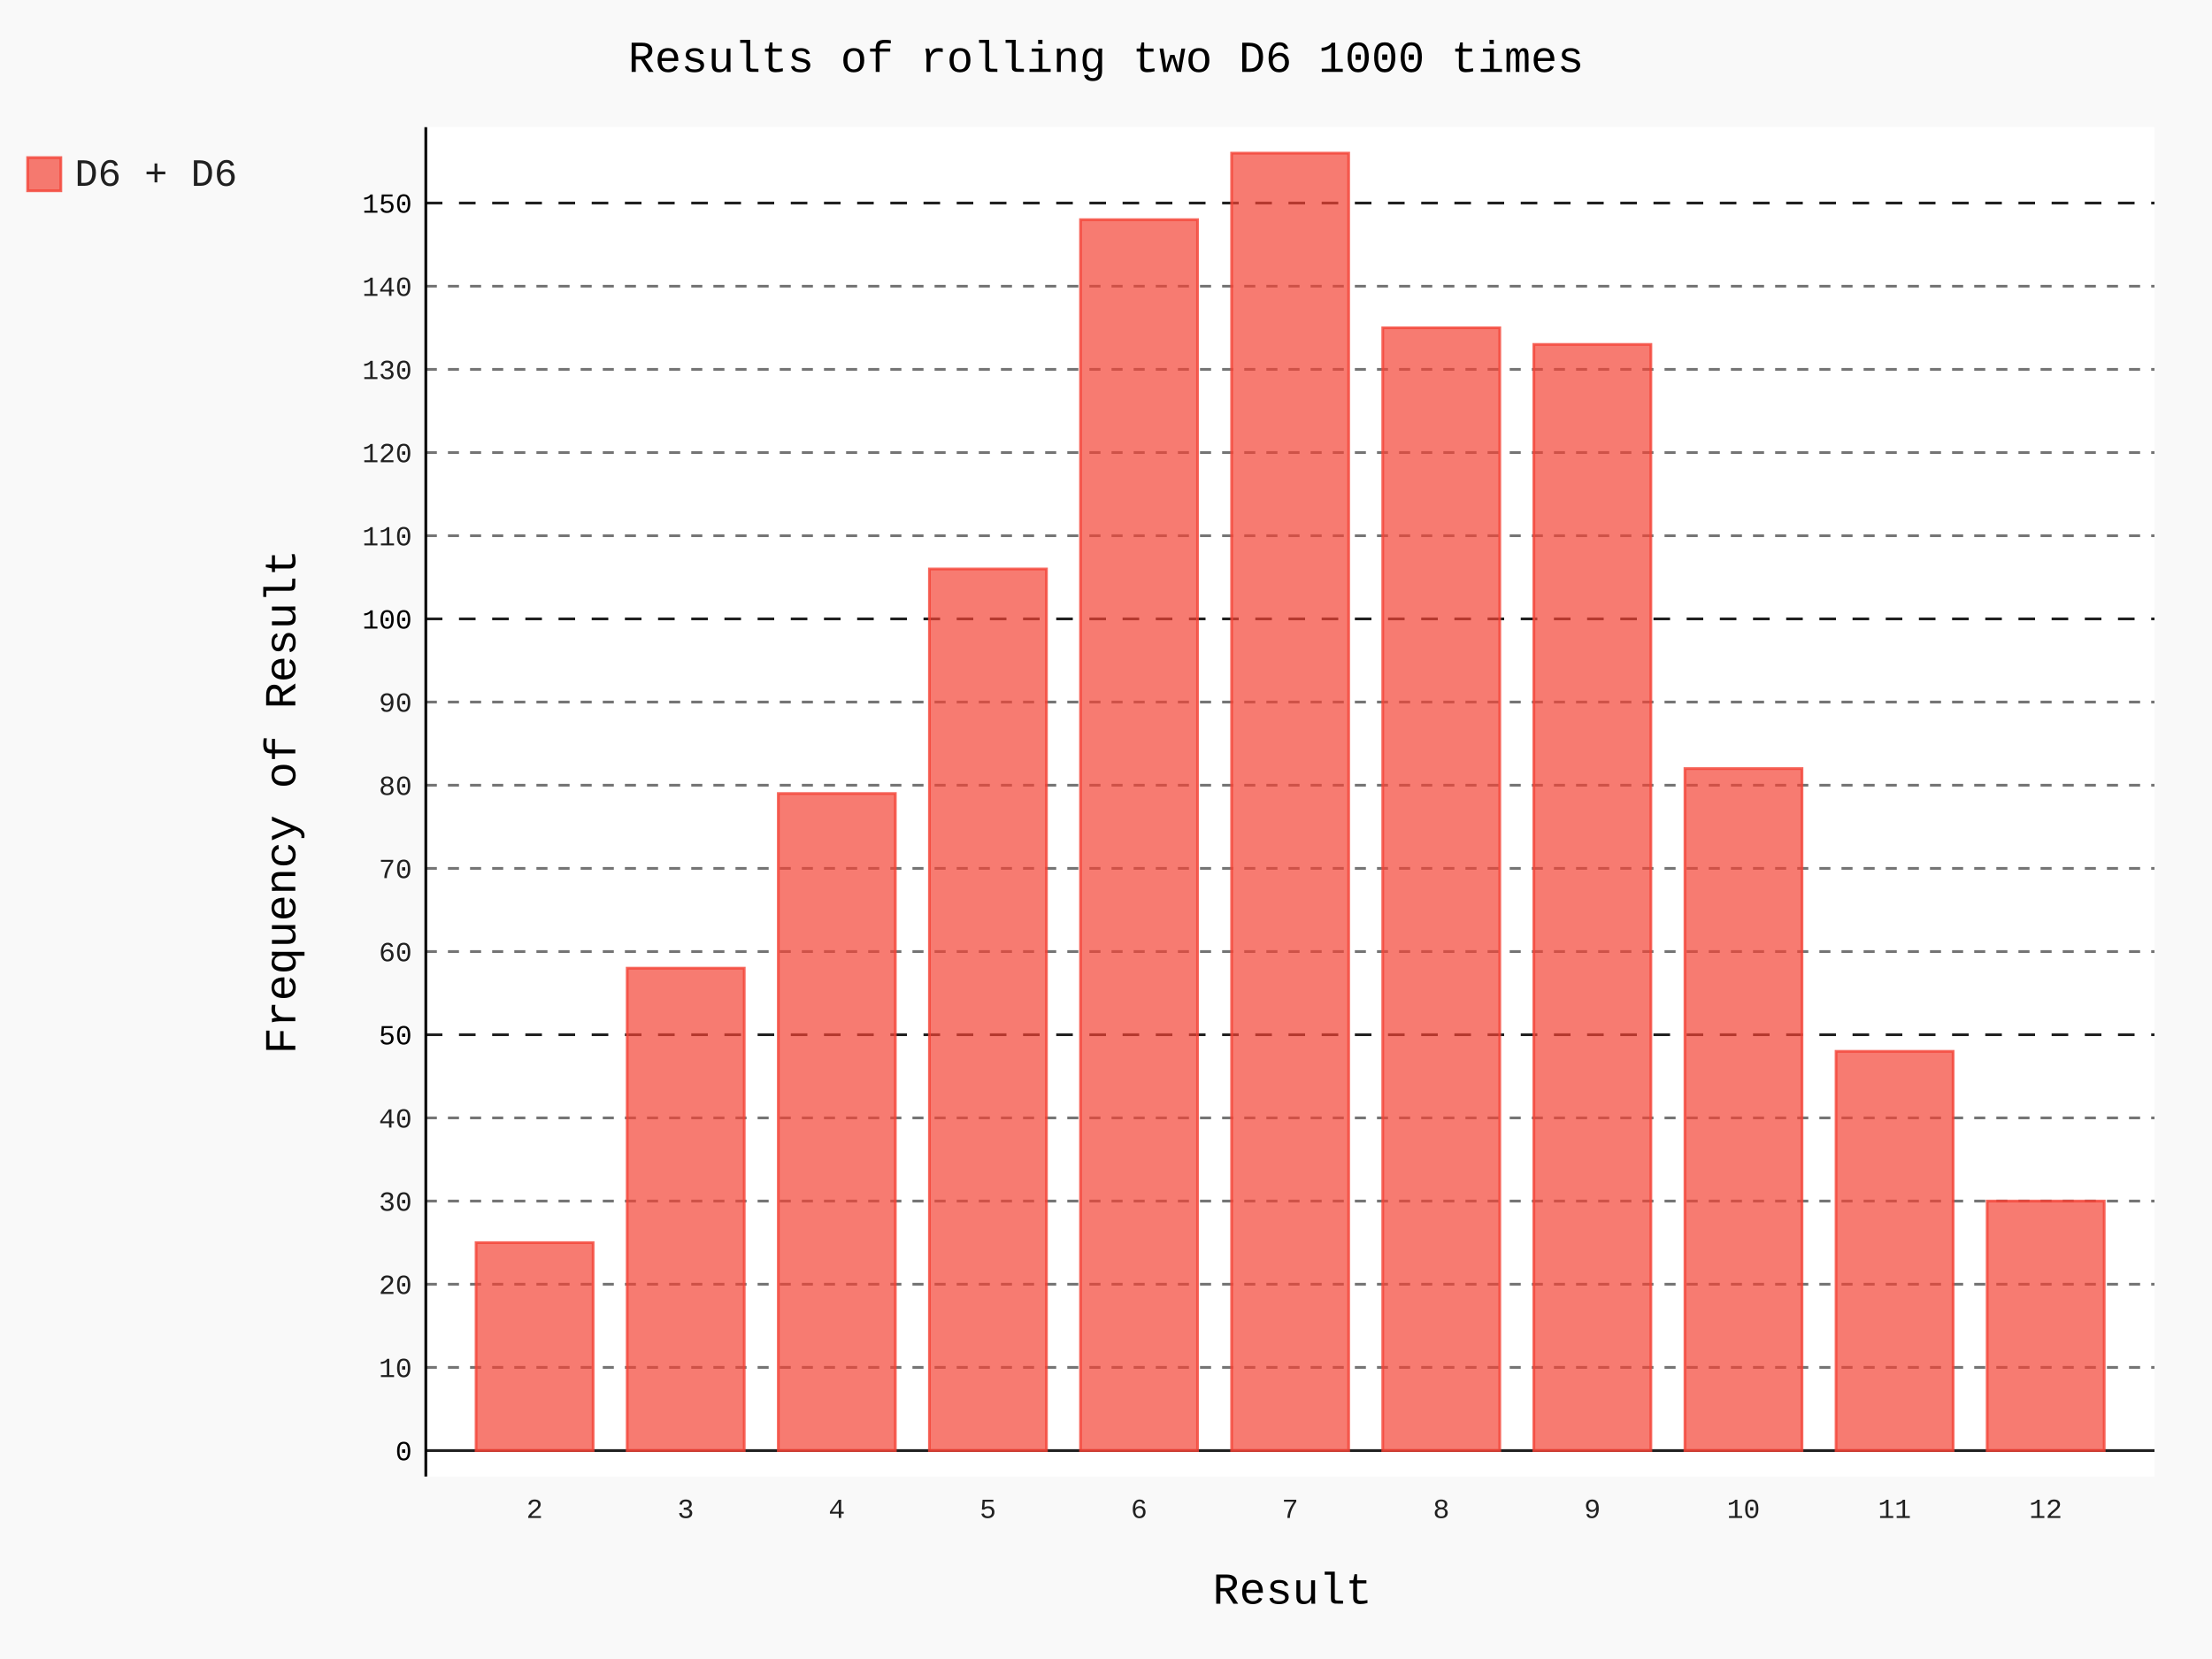
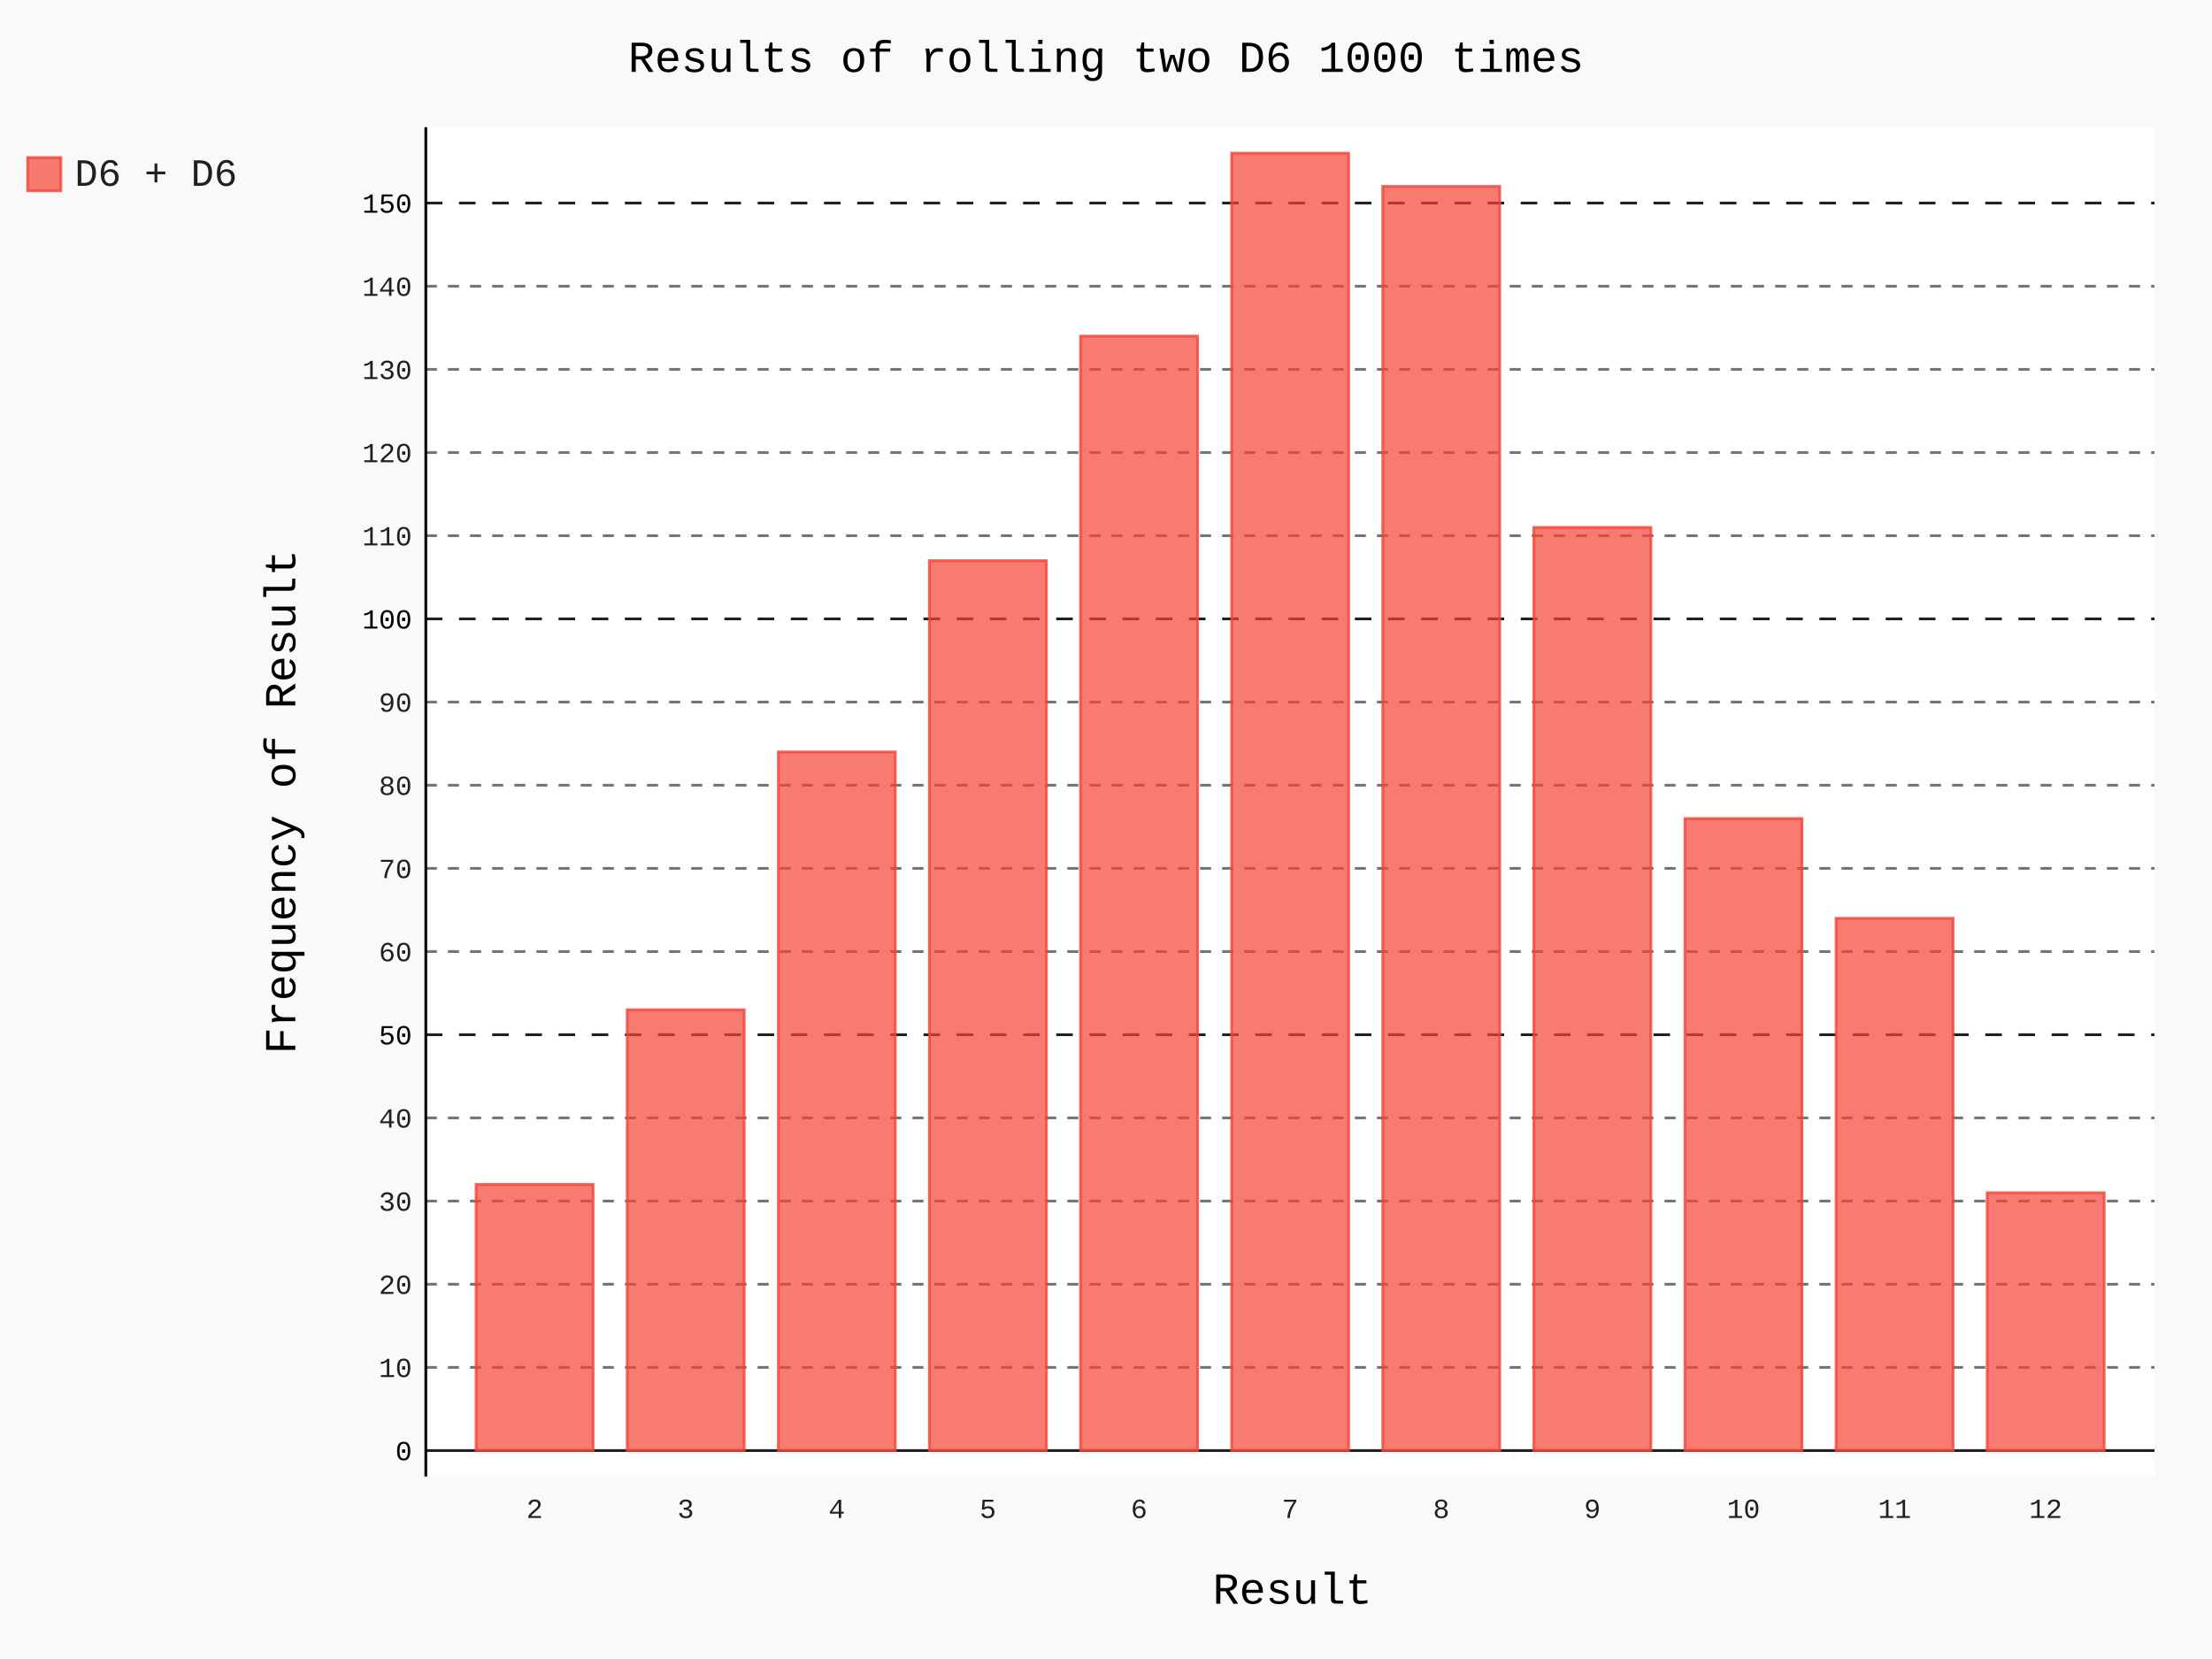
- <svg xmlns="http://www.w3.org/2000/svg" class="pygal-chart" id="chart-f1fafe4c-fbb2-487f-ba23-43a6b38ec0c6" viewBox="0 0 800 600">
+ <svg xmlns="http://www.w3.org/2000/svg" class="pygal-chart" id="chart-2bdabfcf-6e9e-4f90-98e4-c56fe8b61213" viewBox="0 0 800 600">
  <defs>
-     <style type="text/css">#chart-f1fafe4c-fbb2-487f-ba23-43a6b38ec0c6{-webkit-user-select:none;-webkit-font-smoothing:antialiased;font-family:Consolas,"Liberation Mono",Menlo,Courier,monospace}#chart-f1fafe4c-fbb2-487f-ba23-43a6b38ec0c6 .title{font-family:Consolas,"Liberation Mono",Menlo,Courier,monospace;font-size:16px}#chart-f1fafe4c-fbb2-487f-ba23-43a6b38ec0c6 .legends .legend text{font-family:Consolas,"Liberation Mono",Menlo,Courier,monospace;font-size:14px}#chart-f1fafe4c-fbb2-487f-ba23-43a6b38ec0c6 .axis text{font-family:Consolas,"Liberation Mono",Menlo,Courier,monospace;font-size:10px}#chart-f1fafe4c-fbb2-487f-ba23-43a6b38ec0c6 .axis text.major{font-family:Consolas,"Liberation Mono",Menlo,Courier,monospace;font-size:10px}#chart-f1fafe4c-fbb2-487f-ba23-43a6b38ec0c6 .text-overlay text.value{font-family:Consolas,"Liberation Mono",Menlo,Courier,monospace;font-size:16px}#chart-f1fafe4c-fbb2-487f-ba23-43a6b38ec0c6 .text-overlay text.label{font-family:Consolas,"Liberation Mono",Menlo,Courier,monospace;font-size:10px}#chart-f1fafe4c-fbb2-487f-ba23-43a6b38ec0c6 .tooltip{font-family:Consolas,"Liberation Mono",Menlo,Courier,monospace;font-size:14px}#chart-f1fafe4c-fbb2-487f-ba23-43a6b38ec0c6 text.no_data{font-family:Consolas,"Liberation Mono",Menlo,Courier,monospace;font-size:64px}
- #chart-f1fafe4c-fbb2-487f-ba23-43a6b38ec0c6{background-color:rgba(249,249,249,1)}#chart-f1fafe4c-fbb2-487f-ba23-43a6b38ec0c6 path,#chart-f1fafe4c-fbb2-487f-ba23-43a6b38ec0c6 line,#chart-f1fafe4c-fbb2-487f-ba23-43a6b38ec0c6 rect,#chart-f1fafe4c-fbb2-487f-ba23-43a6b38ec0c6 circle{-webkit-transition:150ms;-moz-transition:150ms;transition:150ms}#chart-f1fafe4c-fbb2-487f-ba23-43a6b38ec0c6 .graph &gt; .background{fill:rgba(249,249,249,1)}#chart-f1fafe4c-fbb2-487f-ba23-43a6b38ec0c6 .plot &gt; .background{fill:rgba(255,255,255,1)}#chart-f1fafe4c-fbb2-487f-ba23-43a6b38ec0c6 .graph{fill:rgba(0,0,0,.87)}#chart-f1fafe4c-fbb2-487f-ba23-43a6b38ec0c6 text.no_data{fill:rgba(0,0,0,1)}#chart-f1fafe4c-fbb2-487f-ba23-43a6b38ec0c6 .title{fill:rgba(0,0,0,1)}#chart-f1fafe4c-fbb2-487f-ba23-43a6b38ec0c6 .legends .legend text{fill:rgba(0,0,0,.87)}#chart-f1fafe4c-fbb2-487f-ba23-43a6b38ec0c6 .legends .legend:hover text{fill:rgba(0,0,0,1)}#chart-f1fafe4c-fbb2-487f-ba23-43a6b38ec0c6 .axis .line{stroke:rgba(0,0,0,1)}#chart-f1fafe4c-fbb2-487f-ba23-43a6b38ec0c6 .axis .guide.line{stroke:rgba(0,0,0,.54)}#chart-f1fafe4c-fbb2-487f-ba23-43a6b38ec0c6 .axis .major.line{stroke:rgba(0,0,0,.87)}#chart-f1fafe4c-fbb2-487f-ba23-43a6b38ec0c6 .axis text.major{fill:rgba(0,0,0,1)}#chart-f1fafe4c-fbb2-487f-ba23-43a6b38ec0c6 .axis.y .guides:hover .guide.line,#chart-f1fafe4c-fbb2-487f-ba23-43a6b38ec0c6 .line-graph .axis.x .guides:hover .guide.line,#chart-f1fafe4c-fbb2-487f-ba23-43a6b38ec0c6 .stackedline-graph .axis.x .guides:hover .guide.line,#chart-f1fafe4c-fbb2-487f-ba23-43a6b38ec0c6 .xy-graph .axis.x .guides:hover .guide.line{stroke:rgba(0,0,0,1)}#chart-f1fafe4c-fbb2-487f-ba23-43a6b38ec0c6 .axis .guides:hover text{fill:rgba(0,0,0,1)}#chart-f1fafe4c-fbb2-487f-ba23-43a6b38ec0c6 .reactive{fill-opacity:.7;stroke-opacity:.8}#chart-f1fafe4c-fbb2-487f-ba23-43a6b38ec0c6 .ci{stroke:rgba(0,0,0,.87)}#chart-f1fafe4c-fbb2-487f-ba23-43a6b38ec0c6 .reactive.active,#chart-f1fafe4c-fbb2-487f-ba23-43a6b38ec0c6 .active .reactive{fill-opacity:.8;stroke-opacity:.9;stroke-width:4}#chart-f1fafe4c-fbb2-487f-ba23-43a6b38ec0c6 .ci .reactive.active{stroke-width:1.5}#chart-f1fafe4c-fbb2-487f-ba23-43a6b38ec0c6 .series text{fill:rgba(0,0,0,1)}#chart-f1fafe4c-fbb2-487f-ba23-43a6b38ec0c6 .tooltip rect{fill:rgba(255,255,255,1);stroke:rgba(0,0,0,1);-webkit-transition:opacity 150ms;-moz-transition:opacity 150ms;transition:opacity 150ms}#chart-f1fafe4c-fbb2-487f-ba23-43a6b38ec0c6 .tooltip .label{fill:rgba(0,0,0,.87)}#chart-f1fafe4c-fbb2-487f-ba23-43a6b38ec0c6 .tooltip .label{fill:rgba(0,0,0,.87)}#chart-f1fafe4c-fbb2-487f-ba23-43a6b38ec0c6 .tooltip .legend{font-size:.8em;fill:rgba(0,0,0,.54)}#chart-f1fafe4c-fbb2-487f-ba23-43a6b38ec0c6 .tooltip .x_label{font-size:.6em;fill:rgba(0,0,0,1)}#chart-f1fafe4c-fbb2-487f-ba23-43a6b38ec0c6 .tooltip .xlink{font-size:.5em;text-decoration:underline}#chart-f1fafe4c-fbb2-487f-ba23-43a6b38ec0c6 .tooltip .value{font-size:1.5em}#chart-f1fafe4c-fbb2-487f-ba23-43a6b38ec0c6 .bound{font-size:.5em}#chart-f1fafe4c-fbb2-487f-ba23-43a6b38ec0c6 .max-value{font-size:.75em;fill:rgba(0,0,0,.54)}#chart-f1fafe4c-fbb2-487f-ba23-43a6b38ec0c6 .map-element{fill:rgba(255,255,255,1);stroke:rgba(0,0,0,.54) !important}#chart-f1fafe4c-fbb2-487f-ba23-43a6b38ec0c6 .map-element .reactive{fill-opacity:inherit;stroke-opacity:inherit}#chart-f1fafe4c-fbb2-487f-ba23-43a6b38ec0c6 .color-0,#chart-f1fafe4c-fbb2-487f-ba23-43a6b38ec0c6 .color-0 a:visited{stroke:#F44336;fill:#F44336}#chart-f1fafe4c-fbb2-487f-ba23-43a6b38ec0c6 .text-overlay .color-0 text{fill:black}
- #chart-f1fafe4c-fbb2-487f-ba23-43a6b38ec0c6 text.no_data{text-anchor:middle}#chart-f1fafe4c-fbb2-487f-ba23-43a6b38ec0c6 .guide.line{fill:none}#chart-f1fafe4c-fbb2-487f-ba23-43a6b38ec0c6 .centered{text-anchor:middle}#chart-f1fafe4c-fbb2-487f-ba23-43a6b38ec0c6 .title{text-anchor:middle}#chart-f1fafe4c-fbb2-487f-ba23-43a6b38ec0c6 .legends .legend text{fill-opacity:1}#chart-f1fafe4c-fbb2-487f-ba23-43a6b38ec0c6 .axis.x text{text-anchor:middle}#chart-f1fafe4c-fbb2-487f-ba23-43a6b38ec0c6 .axis.x:not(.web) text[transform]{text-anchor:start}#chart-f1fafe4c-fbb2-487f-ba23-43a6b38ec0c6 .axis.x:not(.web) text[transform].backwards{text-anchor:end}#chart-f1fafe4c-fbb2-487f-ba23-43a6b38ec0c6 .axis.y text{text-anchor:end}#chart-f1fafe4c-fbb2-487f-ba23-43a6b38ec0c6 .axis.y text[transform].backwards{text-anchor:start}#chart-f1fafe4c-fbb2-487f-ba23-43a6b38ec0c6 .axis.y2 text{text-anchor:start}#chart-f1fafe4c-fbb2-487f-ba23-43a6b38ec0c6 .axis.y2 text[transform].backwards{text-anchor:end}#chart-f1fafe4c-fbb2-487f-ba23-43a6b38ec0c6 .axis .guide.line{stroke-dasharray:4,4}#chart-f1fafe4c-fbb2-487f-ba23-43a6b38ec0c6 .axis .major.guide.line{stroke-dasharray:6,6}#chart-f1fafe4c-fbb2-487f-ba23-43a6b38ec0c6 .horizontal .axis.y .guide.line,#chart-f1fafe4c-fbb2-487f-ba23-43a6b38ec0c6 .horizontal .axis.y2 .guide.line,#chart-f1fafe4c-fbb2-487f-ba23-43a6b38ec0c6 .vertical .axis.x .guide.line{opacity:0}#chart-f1fafe4c-fbb2-487f-ba23-43a6b38ec0c6 .horizontal .axis.always_show .guide.line,#chart-f1fafe4c-fbb2-487f-ba23-43a6b38ec0c6 .vertical .axis.always_show .guide.line{opacity:1 !important}#chart-f1fafe4c-fbb2-487f-ba23-43a6b38ec0c6 .axis.y .guides:hover .guide.line,#chart-f1fafe4c-fbb2-487f-ba23-43a6b38ec0c6 .axis.y2 .guides:hover .guide.line,#chart-f1fafe4c-fbb2-487f-ba23-43a6b38ec0c6 .axis.x .guides:hover .guide.line{opacity:1}#chart-f1fafe4c-fbb2-487f-ba23-43a6b38ec0c6 .axis .guides:hover text{opacity:1}#chart-f1fafe4c-fbb2-487f-ba23-43a6b38ec0c6 .nofill{fill:none}#chart-f1fafe4c-fbb2-487f-ba23-43a6b38ec0c6 .subtle-fill{fill-opacity:.2}#chart-f1fafe4c-fbb2-487f-ba23-43a6b38ec0c6 .dot{stroke-width:1px;fill-opacity:1}#chart-f1fafe4c-fbb2-487f-ba23-43a6b38ec0c6 .dot.active{stroke-width:5px}#chart-f1fafe4c-fbb2-487f-ba23-43a6b38ec0c6 .dot.negative{fill:transparent}#chart-f1fafe4c-fbb2-487f-ba23-43a6b38ec0c6 text,#chart-f1fafe4c-fbb2-487f-ba23-43a6b38ec0c6 tspan{stroke:none !important}#chart-f1fafe4c-fbb2-487f-ba23-43a6b38ec0c6 .series text.active{opacity:1}#chart-f1fafe4c-fbb2-487f-ba23-43a6b38ec0c6 .tooltip rect{fill-opacity:.95;stroke-width:.5}#chart-f1fafe4c-fbb2-487f-ba23-43a6b38ec0c6 .tooltip text{fill-opacity:1}#chart-f1fafe4c-fbb2-487f-ba23-43a6b38ec0c6 .showable{visibility:hidden}#chart-f1fafe4c-fbb2-487f-ba23-43a6b38ec0c6 .showable.shown{visibility:visible}#chart-f1fafe4c-fbb2-487f-ba23-43a6b38ec0c6 .gauge-background{fill:rgba(229,229,229,1);stroke:none}#chart-f1fafe4c-fbb2-487f-ba23-43a6b38ec0c6 .bg-lines{stroke:rgba(249,249,249,1);stroke-width:2px}</style>
+     <style type="text/css">#chart-2bdabfcf-6e9e-4f90-98e4-c56fe8b61213{-webkit-user-select:none;-webkit-font-smoothing:antialiased;font-family:Consolas,"Liberation Mono",Menlo,Courier,monospace}#chart-2bdabfcf-6e9e-4f90-98e4-c56fe8b61213 .title{font-family:Consolas,"Liberation Mono",Menlo,Courier,monospace;font-size:16px}#chart-2bdabfcf-6e9e-4f90-98e4-c56fe8b61213 .legends .legend text{font-family:Consolas,"Liberation Mono",Menlo,Courier,monospace;font-size:14px}#chart-2bdabfcf-6e9e-4f90-98e4-c56fe8b61213 .axis text{font-family:Consolas,"Liberation Mono",Menlo,Courier,monospace;font-size:10px}#chart-2bdabfcf-6e9e-4f90-98e4-c56fe8b61213 .axis text.major{font-family:Consolas,"Liberation Mono",Menlo,Courier,monospace;font-size:10px}#chart-2bdabfcf-6e9e-4f90-98e4-c56fe8b61213 .text-overlay text.value{font-family:Consolas,"Liberation Mono",Menlo,Courier,monospace;font-size:16px}#chart-2bdabfcf-6e9e-4f90-98e4-c56fe8b61213 .text-overlay text.label{font-family:Consolas,"Liberation Mono",Menlo,Courier,monospace;font-size:10px}#chart-2bdabfcf-6e9e-4f90-98e4-c56fe8b61213 .tooltip{font-family:Consolas,"Liberation Mono",Menlo,Courier,monospace;font-size:14px}#chart-2bdabfcf-6e9e-4f90-98e4-c56fe8b61213 text.no_data{font-family:Consolas,"Liberation Mono",Menlo,Courier,monospace;font-size:64px}
+ #chart-2bdabfcf-6e9e-4f90-98e4-c56fe8b61213{background-color:rgba(249,249,249,1)}#chart-2bdabfcf-6e9e-4f90-98e4-c56fe8b61213 path,#chart-2bdabfcf-6e9e-4f90-98e4-c56fe8b61213 line,#chart-2bdabfcf-6e9e-4f90-98e4-c56fe8b61213 rect,#chart-2bdabfcf-6e9e-4f90-98e4-c56fe8b61213 circle{-webkit-transition:150ms;-moz-transition:150ms;transition:150ms}#chart-2bdabfcf-6e9e-4f90-98e4-c56fe8b61213 .graph &gt; .background{fill:rgba(249,249,249,1)}#chart-2bdabfcf-6e9e-4f90-98e4-c56fe8b61213 .plot &gt; .background{fill:rgba(255,255,255,1)}#chart-2bdabfcf-6e9e-4f90-98e4-c56fe8b61213 .graph{fill:rgba(0,0,0,.87)}#chart-2bdabfcf-6e9e-4f90-98e4-c56fe8b61213 text.no_data{fill:rgba(0,0,0,1)}#chart-2bdabfcf-6e9e-4f90-98e4-c56fe8b61213 .title{fill:rgba(0,0,0,1)}#chart-2bdabfcf-6e9e-4f90-98e4-c56fe8b61213 .legends .legend text{fill:rgba(0,0,0,.87)}#chart-2bdabfcf-6e9e-4f90-98e4-c56fe8b61213 .legends .legend:hover text{fill:rgba(0,0,0,1)}#chart-2bdabfcf-6e9e-4f90-98e4-c56fe8b61213 .axis .line{stroke:rgba(0,0,0,1)}#chart-2bdabfcf-6e9e-4f90-98e4-c56fe8b61213 .axis .guide.line{stroke:rgba(0,0,0,.54)}#chart-2bdabfcf-6e9e-4f90-98e4-c56fe8b61213 .axis .major.line{stroke:rgba(0,0,0,.87)}#chart-2bdabfcf-6e9e-4f90-98e4-c56fe8b61213 .axis text.major{fill:rgba(0,0,0,1)}#chart-2bdabfcf-6e9e-4f90-98e4-c56fe8b61213 .axis.y .guides:hover .guide.line,#chart-2bdabfcf-6e9e-4f90-98e4-c56fe8b61213 .line-graph .axis.x .guides:hover .guide.line,#chart-2bdabfcf-6e9e-4f90-98e4-c56fe8b61213 .stackedline-graph .axis.x .guides:hover .guide.line,#chart-2bdabfcf-6e9e-4f90-98e4-c56fe8b61213 .xy-graph .axis.x .guides:hover .guide.line{stroke:rgba(0,0,0,1)}#chart-2bdabfcf-6e9e-4f90-98e4-c56fe8b61213 .axis .guides:hover text{fill:rgba(0,0,0,1)}#chart-2bdabfcf-6e9e-4f90-98e4-c56fe8b61213 .reactive{fill-opacity:.7;stroke-opacity:.8}#chart-2bdabfcf-6e9e-4f90-98e4-c56fe8b61213 .ci{stroke:rgba(0,0,0,.87)}#chart-2bdabfcf-6e9e-4f90-98e4-c56fe8b61213 .reactive.active,#chart-2bdabfcf-6e9e-4f90-98e4-c56fe8b61213 .active .reactive{fill-opacity:.8;stroke-opacity:.9;stroke-width:4}#chart-2bdabfcf-6e9e-4f90-98e4-c56fe8b61213 .ci .reactive.active{stroke-width:1.5}#chart-2bdabfcf-6e9e-4f90-98e4-c56fe8b61213 .series text{fill:rgba(0,0,0,1)}#chart-2bdabfcf-6e9e-4f90-98e4-c56fe8b61213 .tooltip rect{fill:rgba(255,255,255,1);stroke:rgba(0,0,0,1);-webkit-transition:opacity 150ms;-moz-transition:opacity 150ms;transition:opacity 150ms}#chart-2bdabfcf-6e9e-4f90-98e4-c56fe8b61213 .tooltip .label{fill:rgba(0,0,0,.87)}#chart-2bdabfcf-6e9e-4f90-98e4-c56fe8b61213 .tooltip .label{fill:rgba(0,0,0,.87)}#chart-2bdabfcf-6e9e-4f90-98e4-c56fe8b61213 .tooltip .legend{font-size:.8em;fill:rgba(0,0,0,.54)}#chart-2bdabfcf-6e9e-4f90-98e4-c56fe8b61213 .tooltip .x_label{font-size:.6em;fill:rgba(0,0,0,1)}#chart-2bdabfcf-6e9e-4f90-98e4-c56fe8b61213 .tooltip .xlink{font-size:.5em;text-decoration:underline}#chart-2bdabfcf-6e9e-4f90-98e4-c56fe8b61213 .tooltip .value{font-size:1.5em}#chart-2bdabfcf-6e9e-4f90-98e4-c56fe8b61213 .bound{font-size:.5em}#chart-2bdabfcf-6e9e-4f90-98e4-c56fe8b61213 .max-value{font-size:.75em;fill:rgba(0,0,0,.54)}#chart-2bdabfcf-6e9e-4f90-98e4-c56fe8b61213 .map-element{fill:rgba(255,255,255,1);stroke:rgba(0,0,0,.54) !important}#chart-2bdabfcf-6e9e-4f90-98e4-c56fe8b61213 .map-element .reactive{fill-opacity:inherit;stroke-opacity:inherit}#chart-2bdabfcf-6e9e-4f90-98e4-c56fe8b61213 .color-0,#chart-2bdabfcf-6e9e-4f90-98e4-c56fe8b61213 .color-0 a:visited{stroke:#F44336;fill:#F44336}#chart-2bdabfcf-6e9e-4f90-98e4-c56fe8b61213 .text-overlay .color-0 text{fill:black}
+ #chart-2bdabfcf-6e9e-4f90-98e4-c56fe8b61213 text.no_data{text-anchor:middle}#chart-2bdabfcf-6e9e-4f90-98e4-c56fe8b61213 .guide.line{fill:none}#chart-2bdabfcf-6e9e-4f90-98e4-c56fe8b61213 .centered{text-anchor:middle}#chart-2bdabfcf-6e9e-4f90-98e4-c56fe8b61213 .title{text-anchor:middle}#chart-2bdabfcf-6e9e-4f90-98e4-c56fe8b61213 .legends .legend text{fill-opacity:1}#chart-2bdabfcf-6e9e-4f90-98e4-c56fe8b61213 .axis.x text{text-anchor:middle}#chart-2bdabfcf-6e9e-4f90-98e4-c56fe8b61213 .axis.x:not(.web) text[transform]{text-anchor:start}#chart-2bdabfcf-6e9e-4f90-98e4-c56fe8b61213 .axis.x:not(.web) text[transform].backwards{text-anchor:end}#chart-2bdabfcf-6e9e-4f90-98e4-c56fe8b61213 .axis.y text{text-anchor:end}#chart-2bdabfcf-6e9e-4f90-98e4-c56fe8b61213 .axis.y text[transform].backwards{text-anchor:start}#chart-2bdabfcf-6e9e-4f90-98e4-c56fe8b61213 .axis.y2 text{text-anchor:start}#chart-2bdabfcf-6e9e-4f90-98e4-c56fe8b61213 .axis.y2 text[transform].backwards{text-anchor:end}#chart-2bdabfcf-6e9e-4f90-98e4-c56fe8b61213 .axis .guide.line{stroke-dasharray:4,4}#chart-2bdabfcf-6e9e-4f90-98e4-c56fe8b61213 .axis .major.guide.line{stroke-dasharray:6,6}#chart-2bdabfcf-6e9e-4f90-98e4-c56fe8b61213 .horizontal .axis.y .guide.line,#chart-2bdabfcf-6e9e-4f90-98e4-c56fe8b61213 .horizontal .axis.y2 .guide.line,#chart-2bdabfcf-6e9e-4f90-98e4-c56fe8b61213 .vertical .axis.x .guide.line{opacity:0}#chart-2bdabfcf-6e9e-4f90-98e4-c56fe8b61213 .horizontal .axis.always_show .guide.line,#chart-2bdabfcf-6e9e-4f90-98e4-c56fe8b61213 .vertical .axis.always_show .guide.line{opacity:1 !important}#chart-2bdabfcf-6e9e-4f90-98e4-c56fe8b61213 .axis.y .guides:hover .guide.line,#chart-2bdabfcf-6e9e-4f90-98e4-c56fe8b61213 .axis.y2 .guides:hover .guide.line,#chart-2bdabfcf-6e9e-4f90-98e4-c56fe8b61213 .axis.x .guides:hover .guide.line{opacity:1}#chart-2bdabfcf-6e9e-4f90-98e4-c56fe8b61213 .axis .guides:hover text{opacity:1}#chart-2bdabfcf-6e9e-4f90-98e4-c56fe8b61213 .nofill{fill:none}#chart-2bdabfcf-6e9e-4f90-98e4-c56fe8b61213 .subtle-fill{fill-opacity:.2}#chart-2bdabfcf-6e9e-4f90-98e4-c56fe8b61213 .dot{stroke-width:1px;fill-opacity:1}#chart-2bdabfcf-6e9e-4f90-98e4-c56fe8b61213 .dot.active{stroke-width:5px}#chart-2bdabfcf-6e9e-4f90-98e4-c56fe8b61213 .dot.negative{fill:transparent}#chart-2bdabfcf-6e9e-4f90-98e4-c56fe8b61213 text,#chart-2bdabfcf-6e9e-4f90-98e4-c56fe8b61213 tspan{stroke:none !important}#chart-2bdabfcf-6e9e-4f90-98e4-c56fe8b61213 .series text.active{opacity:1}#chart-2bdabfcf-6e9e-4f90-98e4-c56fe8b61213 .tooltip rect{fill-opacity:.95;stroke-width:.5}#chart-2bdabfcf-6e9e-4f90-98e4-c56fe8b61213 .tooltip text{fill-opacity:1}#chart-2bdabfcf-6e9e-4f90-98e4-c56fe8b61213 .showable{visibility:hidden}#chart-2bdabfcf-6e9e-4f90-98e4-c56fe8b61213 .showable.shown{visibility:visible}#chart-2bdabfcf-6e9e-4f90-98e4-c56fe8b61213 .gauge-background{fill:rgba(229,229,229,1);stroke:none}#chart-2bdabfcf-6e9e-4f90-98e4-c56fe8b61213 .bg-lines{stroke:rgba(249,249,249,1);stroke-width:2px}</style>
  </defs>
  <g class="graph bar-graph vertical">
    <rect class="background" height="600" width="800" x="0" y="0" />
    <g class="plot" transform="translate(154, 46)">
      <rect class="background" height="488" width="625.2" x="0" y="0" />
      <g class="axis y always_show">
        <g class="guides">
          <path class="axis major line" d="M0 478.615 h625.2" />
          <text class="major" x="-5" y="482.115">0</text>
        </g>
        <g class="guides">
          <path class="guide line" d="M0 448.536 h625.2" />
          <text class="" x="-5" y="452.036">10</text>
        </g>
        <g class="guides">
          <path class="guide line" d="M0 418.458 h625.2" />
          <text class="" x="-5" y="421.958">20</text>
        </g>
        <g class="guides">
          <path class="guide line" d="M0 388.379 h625.2" />
          <text class="" x="-5" y="391.879">30</text>
        </g>
        <g class="guides">
          <path class="guide line" d="M0 358.3 h625.2" />
          <text class="" x="-5" y="361.8">40</text>
        </g>
        <g class="guides">
          <path class="major guide line" d="M0 328.221 h625.2" />
          <text class="major" x="-5" y="331.721">50</text>
        </g>
        <g class="guides">
          <path class="guide line" d="M0 298.142 h625.2" />
          <text class="" x="-5" y="301.642">60</text>
        </g>
        <g class="guides">
          <path class="guide line" d="M0 268.063 h625.2" />
          <text class="" x="-5" y="271.563">70</text>
        </g>
        <g class="guides">
          <path class="guide line" d="M0 237.984 h625.2" />
          <text class="" x="-5" y="241.484">80</text>
        </g>
        <g class="guides">
          <path class="guide line" d="M0 207.905 h625.2" />
          <text class="" x="-5" y="211.405">90</text>
        </g>
        <g class="guides">
          <path class="major guide line" d="M0 177.826 h625.2" />
          <text class="major" x="-5" y="181.326">100</text>
        </g>
        <g class="guides">
          <path class="guide line" d="M0 147.748 h625.2" />
          <text class="" x="-5" y="151.248">110</text>
        </g>
        <g class="guides">
          <path class="guide line" d="M0 117.669 h625.2" />
          <text class="" x="-5" y="121.169">120</text>
        </g>
        <g class="guides">
          <path class="guide line" d="M0 87.59 h625.2" />
          <text class="" x="-5" y="91.09">130</text>
        </g>
        <g class="guides">
          <path class="guide line" d="M0 57.511 h625.2" />
          <text class="" x="-5" y="61.011">140</text>
        </g>
        <g class="guides">
          <path class="major guide line" d="M0 27.432 h625.2" />
          <text class="major" x="-5" y="30.932">150</text>
        </g>
      </g>
      <g class="axis x">
        <path class="line" d="M0 0 v488" />
        <g class="guides">
          <path class="guide line" d="M39.348 0 v488" />
          <text class="" x="39.348" y="503.0">2</text>
        </g>
        <g class="guides">
          <path class="guide line" d="M93.999 0 v488" />
          <text class="" x="93.999" y="503.0">3</text>
        </g>
        <g class="guides">
          <path class="guide line" d="M148.649 0 v488" />
          <text class="" x="148.649" y="503.0">4</text>
        </g>
        <g class="guides">
          <path class="guide line" d="M203.299 0 v488" />
          <text class="" x="203.299" y="503.0">5</text>
        </g>
        <g class="guides">
          <path class="guide line" d="M257.95 0 v488" />
          <text class="" x="257.95" y="503.0">6</text>
        </g>
        <g class="guides">
          <path class="guide line" d="M312.6 0 v488" />
          <text class="" x="312.6" y="503.0">7</text>
        </g>
        <g class="guides">
          <path class="guide line" d="M367.25 0 v488" />
          <text class="" x="367.25" y="503.0">8</text>
        </g>
        <g class="guides">
          <path class="guide line" d="M421.901 0 v488" />
          <text class="" x="421.901" y="503.0">9</text>
        </g>
        <g class="guides">
          <path class="guide line" d="M476.551 0 v488" />
          <text class="" x="476.551" y="503.0">10</text>
        </g>
        <g class="guides">
          <path class="guide line" d="M531.201 0 v488" />
          <text class="" x="531.201" y="503.0">11</text>
        </g>
        <g class="guides">
          <path class="guide line" d="M585.852 0 v488" />
          <text class="" x="585.852" y="503.0">12</text>
        </g>
      </g>
      <g class="series serie-0 color-0">
        <g class="bars">
          <g class="bar">
-             <rect class="rect reactive tooltip-trigger" height="75.197" rx="0" ry="0" width="42.321" x="18.188" y="403.418" />
+             <rect class="rect reactive tooltip-trigger" height="96.252" rx="0" ry="0" width="42.321" x="18.188" y="382.363" />
          </g>
          <g class="bar">
-             <rect class="rect reactive tooltip-trigger" height="174.458" rx="0" ry="0" width="42.321" x="72.838" y="304.158" />
+             <rect class="rect reactive tooltip-trigger" height="159.418" rx="0" ry="0" width="42.321" x="72.838" y="319.197" />
          </g>
          <g class="bar">
-             <rect class="rect reactive tooltip-trigger" height="237.623" rx="0" ry="0" width="42.321" x="127.488" y="240.992" />
+             <rect class="rect reactive tooltip-trigger" height="252.663" rx="0" ry="0" width="42.321" x="127.488" y="225.953" />
          </g>
          <g class="bar">
-             <rect class="rect reactive tooltip-trigger" height="318.836" rx="0" ry="0" width="42.321" x="182.139" y="159.779" />
+             <rect class="rect reactive tooltip-trigger" height="321.844" rx="0" ry="0" width="42.321" x="182.139" y="156.771" />
          </g>
          <g class="bar">
-             <rect class="rect reactive tooltip-trigger" height="445.168" rx="0" ry="0" width="42.321" x="236.789" y="33.448" />
+             <rect class="rect reactive tooltip-trigger" height="403.057" rx="0" ry="0" width="42.321" x="236.789" y="75.558" />
          </g>
          <g class="bar">
            <rect class="rect reactive tooltip-trigger" height="469.231" rx="0" ry="0" width="42.321" x="291.439" y="9.385" />
          </g>
          <g class="bar">
-             <rect class="rect reactive tooltip-trigger" height="406.065" rx="0" ry="0" width="42.321" x="346.09" y="72.55" />
+             <rect class="rect reactive tooltip-trigger" height="457.199" rx="0" ry="0" width="42.321" x="346.09" y="21.416" />
          </g>
          <g class="bar">
-             <rect class="rect reactive tooltip-trigger" height="400.049" rx="0" ry="0" width="42.321" x="400.74" y="78.566" />
+             <rect class="rect reactive tooltip-trigger" height="333.876" rx="0" ry="0" width="42.321" x="400.74" y="144.74" />
          </g>
          <g class="bar">
-             <rect class="rect reactive tooltip-trigger" height="246.647" rx="0" ry="0" width="42.321" x="455.39" y="231.968" />
+             <rect class="rect reactive tooltip-trigger" height="228.6" rx="0" ry="0" width="42.321" x="455.39" y="250.016" />
          </g>
          <g class="bar">
-             <rect class="rect reactive tooltip-trigger" height="144.379" rx="0" ry="0" width="42.321" x="510.041" y="334.237" />
+             <rect class="rect reactive tooltip-trigger" height="192.505" rx="0" ry="0" width="42.321" x="510.041" y="286.11" />
          </g>
          <g class="bar">
-             <rect class="rect reactive tooltip-trigger" height="90.237" rx="0" ry="0" width="42.321" x="564.691" y="388.379" />
+             <rect class="rect reactive tooltip-trigger" height="93.245" rx="0" ry="0" width="42.321" x="564.691" y="385.371" />
          </g>
        </g>
      </g>
    </g>
    <g class="titles">
      <text class="title plot_title" x="400.0" y="26">Results of rolling two D6 1000 times</text>
      <text class="title" x="467.4" y="580">Result</text>
      <text class="title" transform="rotate(-90 80.8 290)" x="80.8" y="316.0">Frequency of Result</text>
    </g>
    <g class="plot overlay" transform="translate(154, 46)">
      <g class="series serie-0 color-0" />
    </g>
    <g class="plot text-overlay" transform="translate(154, 46)">
      <g class="series serie-0 color-0" />
    </g>
    <g class="plot tooltip-overlay" transform="translate(154, 46)">
      <g class="tooltip" style="opacity: 0" transform="translate(0 0)">
        <rect class="tooltip-box" height="0" rx="0" ry="0" width="0" />
        <g class="text" />
      </g>
    </g>
    <g class="legends" transform="translate(10, 56)">
      <g class="legend reactive activate-serie" id="activate-serie-0">
        <rect class="color-0 reactive" height="12" width="12" x="0.0" y="1.0" />
        <text x="17.0" y="11.2">D6 + D6</text>
      </g>
    </g>
    <g class="legends" transform="translate(790, 56)" />
  </g>
</svg>
